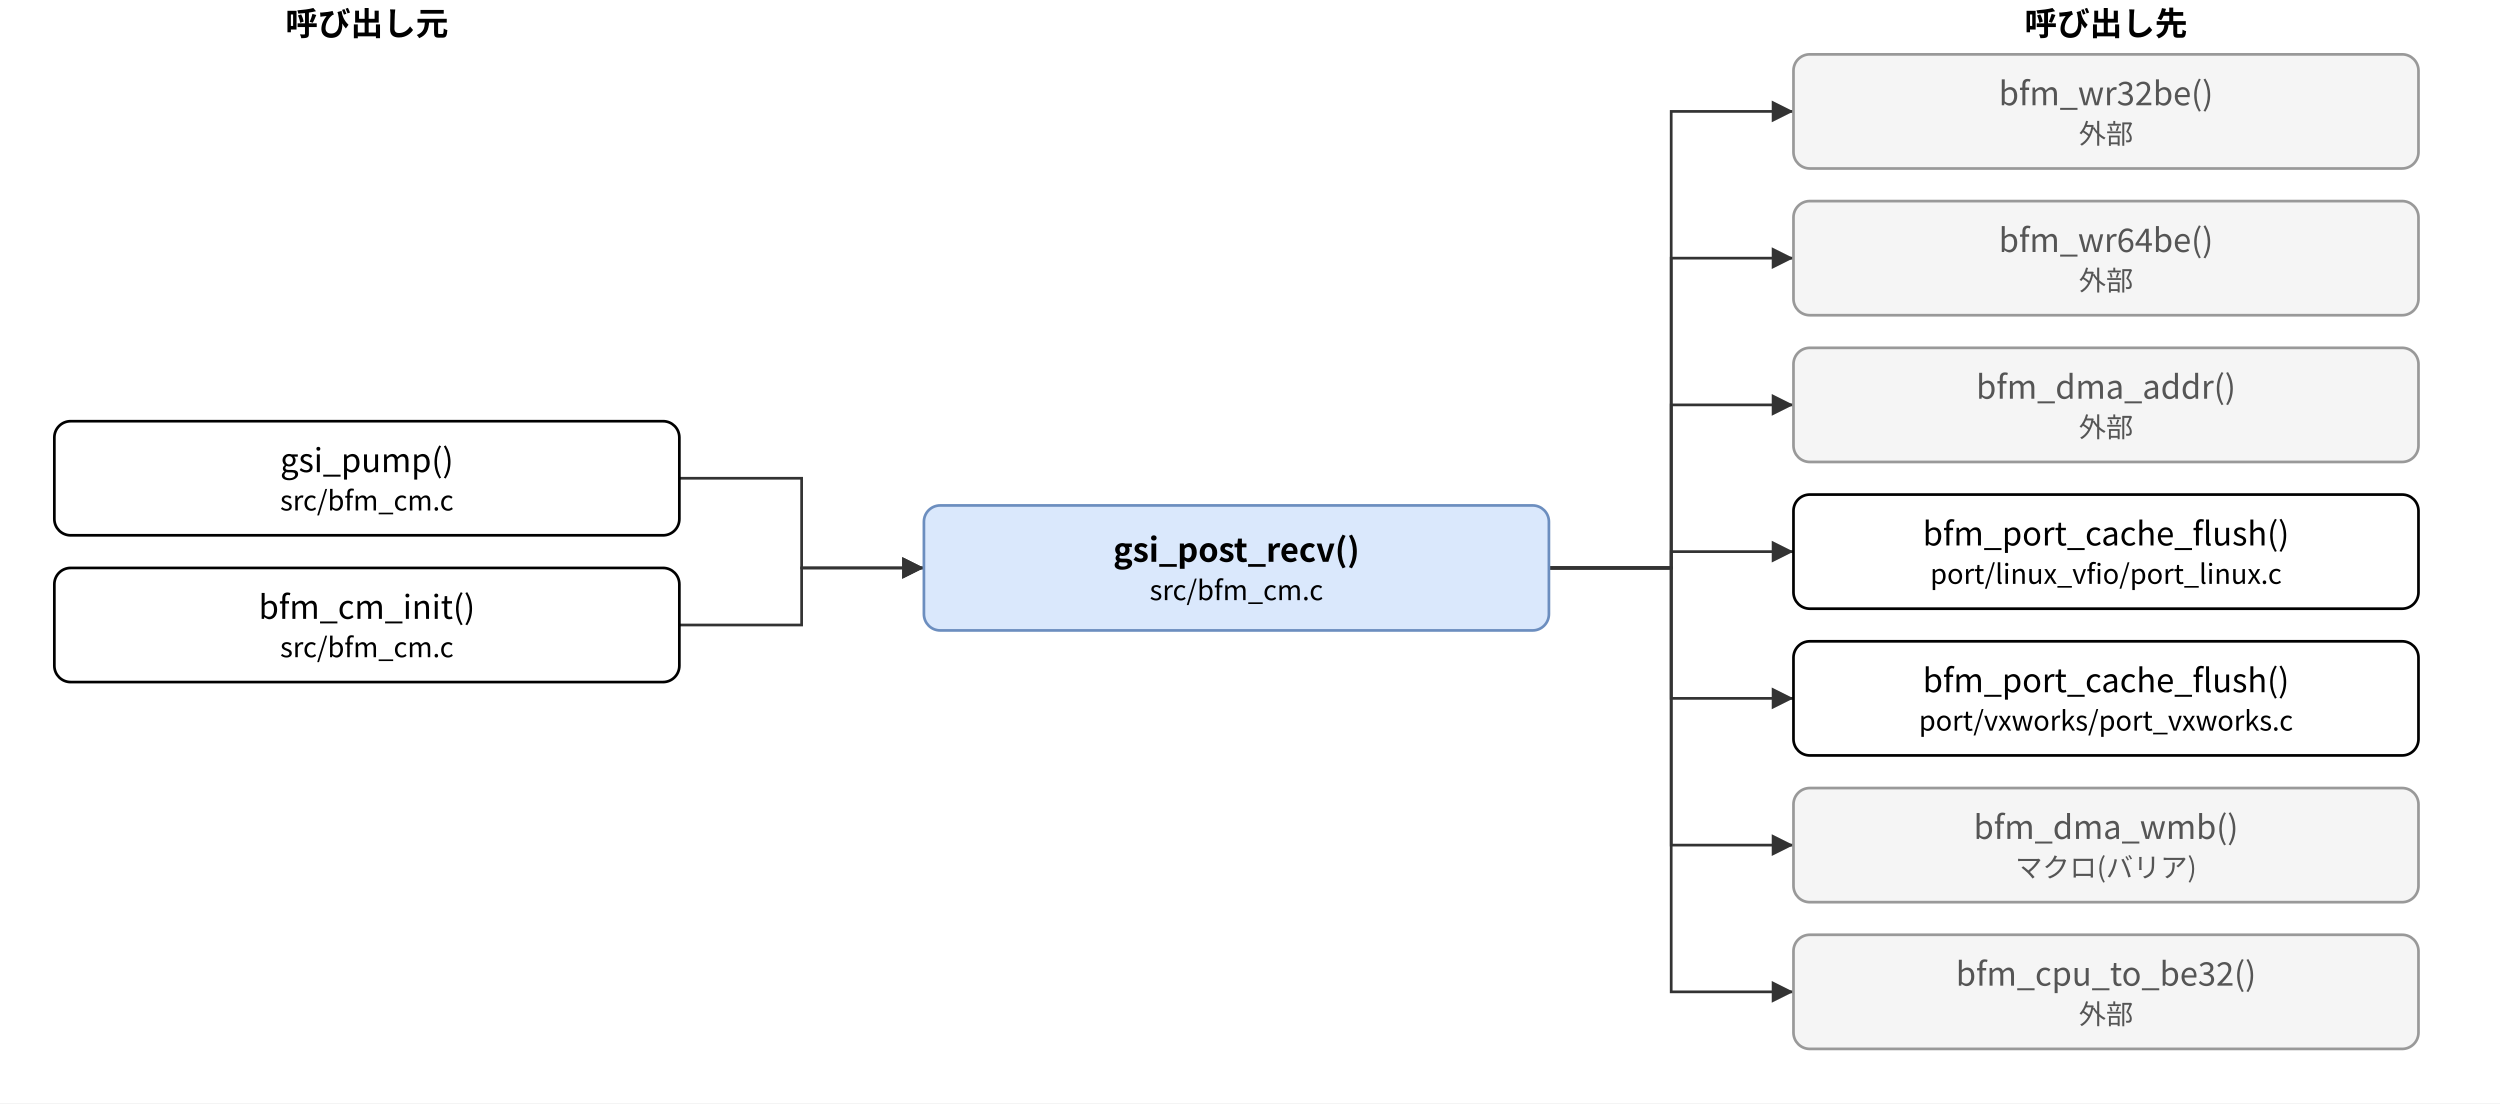
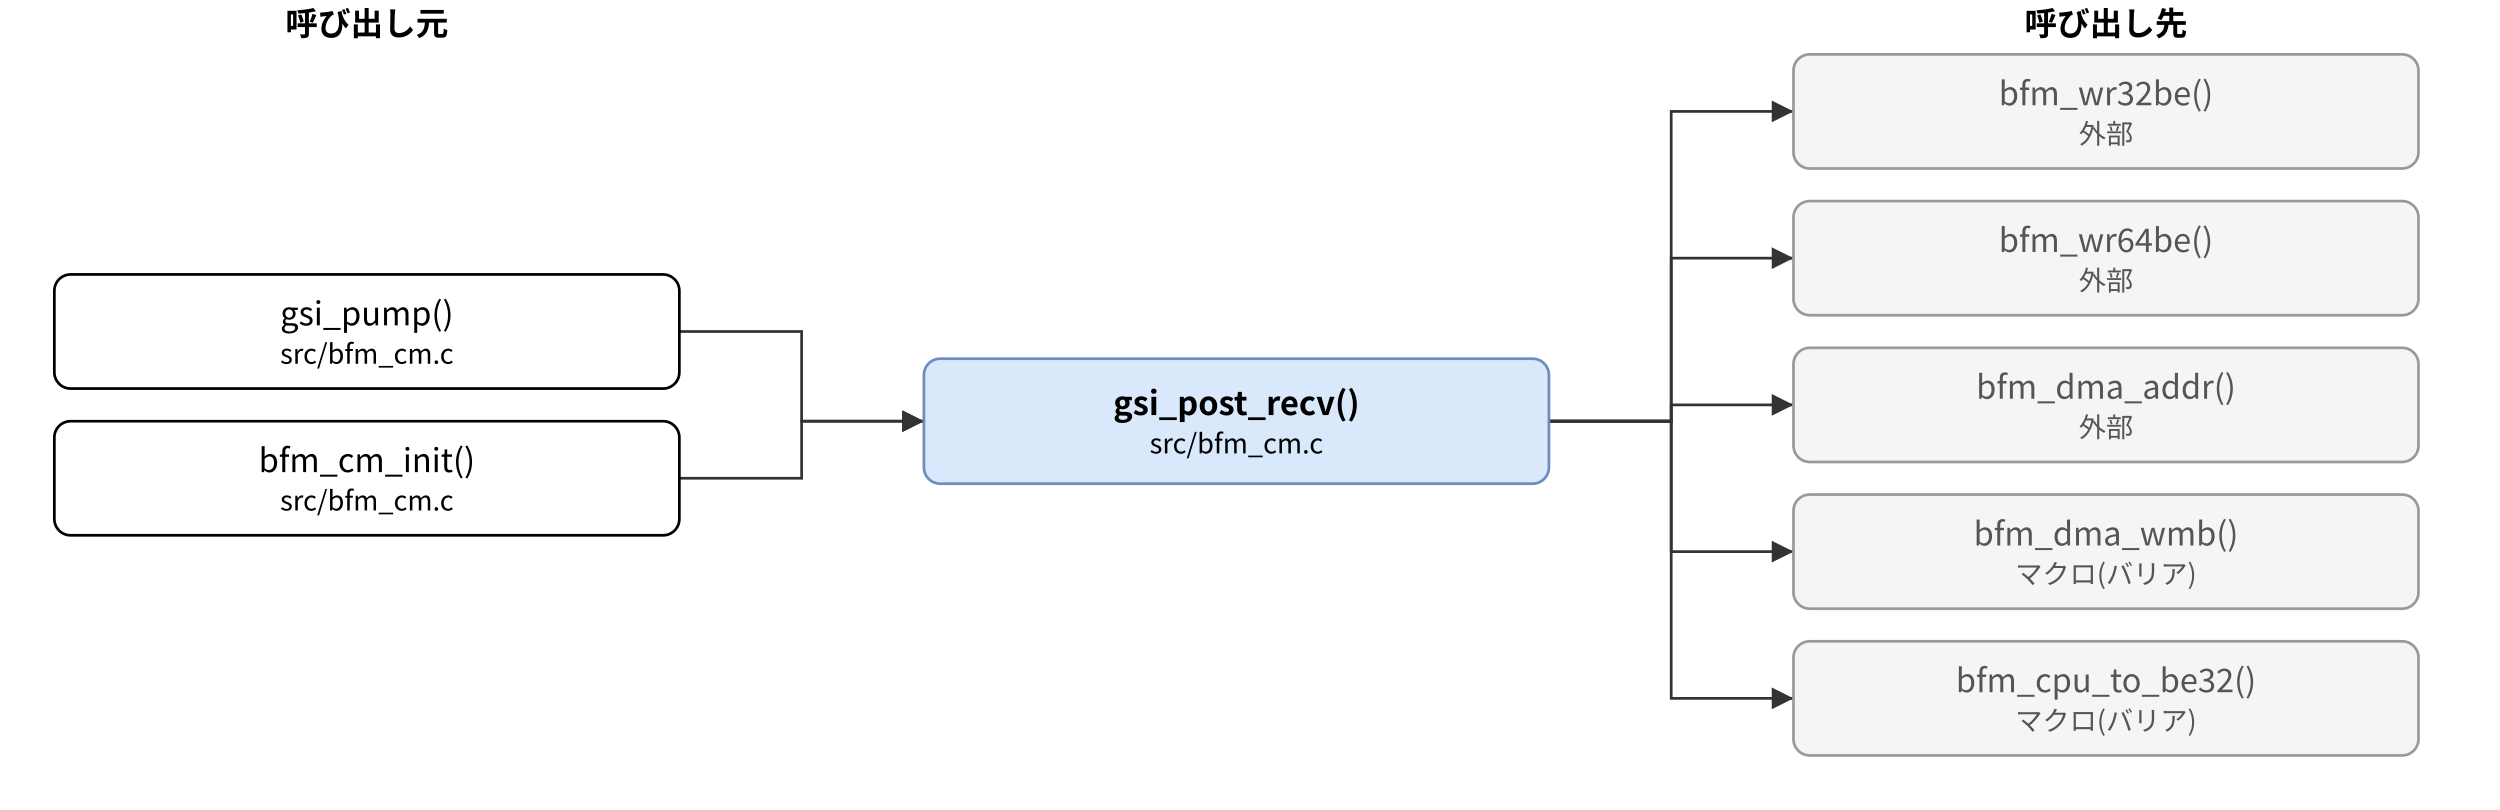
- <svg xmlns="http://www.w3.org/2000/svg" version="1.1" width="920" height="406" viewBox="0 0 920 406" font-family="Noto Sans CJK JP, Meiryo, sans-serif" content="&lt;mxfile host=&quot;bfmem-gen&quot; type=&quot;device&quot;&gt;&lt;diagram id=&quot;96c588a03c0a53709818&quot; name=&quot;gsi_post_recv 関係&quot;&gt;&lt;mxGraphModel dx=&quot;800&quot; dy=&quot;600&quot; grid=&quot;0&quot; gridSize=&quot;10&quot; guides=&quot;1&quot; tooltips=&quot;1&quot; connect=&quot;1&quot; arrows=&quot;1&quot; fold=&quot;1&quot; page=&quot;0&quot; pageScale=&quot;1&quot; math=&quot;0&quot; shadow=&quot;0&quot;&gt;&lt;root&gt;&lt;mxCell id=&quot;0&quot;/&gt;&lt;mxCell id=&quot;1&quot; parent=&quot;0&quot;/&gt;&lt;mxCell id=&quot;c&quot; value=&quot;gsi_post_recv()&amp;lt;br&amp;gt;&amp;lt;font style=&amp;quot;font-size:10px&amp;quot;&amp;gt;src/bfm_cm.c&amp;lt;/font&amp;gt;&quot; style=&quot;rounded=1;whiteSpace=wrap;html=1;fillColor=#dae8fc;strokeColor=#6c8ebf;fontStyle=1;&quot; vertex=&quot;1&quot; parent=&quot;1&quot;&gt;&lt;mxGeometry x=&quot;340.0&quot; y=&quot;186.0&quot; width=&quot;230.0&quot; height=&quot;46.0&quot; as=&quot;geometry&quot;/&gt;&lt;/mxCell&gt;&lt;mxCell id=&quot;l0&quot; value=&quot;gsi_pump()&amp;lt;br&amp;gt;&amp;lt;font style=&amp;quot;font-size:10px&amp;quot;&amp;gt;src/bfm_cm.c&amp;lt;/font&amp;gt;&quot; style=&quot;rounded=1;whiteSpace=wrap;html=1;&quot; vertex=&quot;1&quot; parent=&quot;1&quot;&gt;&lt;mxGeometry x=&quot;20.0&quot; y=&quot;155.0&quot; width=&quot;230.0&quot; height=&quot;42.0&quot; as=&quot;geometry&quot;/&gt;&lt;/mxCell&gt;&lt;mxCell id=&quot;l1&quot; value=&quot;bfm_cm_init()&amp;lt;br&amp;gt;&amp;lt;font style=&amp;quot;font-size:10px&amp;quot;&amp;gt;src/bfm_cm.c&amp;lt;/font&amp;gt;&quot; style=&quot;rounded=1;whiteSpace=wrap;html=1;&quot; vertex=&quot;1&quot; parent=&quot;1&quot;&gt;&lt;mxGeometry x=&quot;20.0&quot; y=&quot;209.0&quot; width=&quot;230.0&quot; height=&quot;42.0&quot; as=&quot;geometry&quot;/&gt;&lt;/mxCell&gt;&lt;mxCell id=&quot;r0&quot; value=&quot;bfm_wr32be()&amp;lt;br&amp;gt;&amp;lt;font style=&amp;quot;font-size:10px&amp;quot;&amp;gt;外部&amp;lt;/font&amp;gt;&quot; style=&quot;rounded=1;whiteSpace=wrap;html=1;fillColor=#f5f5f5;strokeColor=#999999;fontColor=#555555;&quot; vertex=&quot;1&quot; parent=&quot;1&quot;&gt;&lt;mxGeometry x=&quot;660.0&quot; y=&quot;20.0&quot; width=&quot;230.0&quot; height=&quot;42.0&quot; as=&quot;geometry&quot;/&gt;&lt;/mxCell&gt;&lt;mxCell id=&quot;r1&quot; value=&quot;bfm_wr64be()&amp;lt;br&amp;gt;&amp;lt;font style=&amp;quot;font-size:10px&amp;quot;&amp;gt;外部&amp;lt;/font&amp;gt;&quot; style=&quot;rounded=1;whiteSpace=wrap;html=1;fillColor=#f5f5f5;strokeColor=#999999;fontColor=#555555;&quot; vertex=&quot;1&quot; parent=&quot;1&quot;&gt;&lt;mxGeometry x=&quot;660.0&quot; y=&quot;74.0&quot; width=&quot;230.0&quot; height=&quot;42.0&quot; as=&quot;geometry&quot;/&gt;&lt;/mxCell&gt;&lt;mxCell id=&quot;r2&quot; value=&quot;bfm_dma_addr()&amp;lt;br&amp;gt;&amp;lt;font style=&amp;quot;font-size:10px&amp;quot;&amp;gt;外部&amp;lt;/font&amp;gt;&quot; style=&quot;rounded=1;whiteSpace=wrap;html=1;fillColor=#f5f5f5;strokeColor=#999999;fontColor=#555555;&quot; vertex=&quot;1&quot; parent=&quot;1&quot;&gt;&lt;mxGeometry x=&quot;660.0&quot; y=&quot;128.0&quot; width=&quot;230.0&quot; height=&quot;42.0&quot; as=&quot;geometry&quot;/&gt;&lt;/mxCell&gt;&lt;mxCell id=&quot;r3&quot; value=&quot;bfm_port_cache_flush()&amp;lt;br&amp;gt;&amp;lt;font style=&amp;quot;font-size:10px&amp;quot;&amp;gt;port/linux_vfio/port_linux.c&amp;lt;/font&amp;gt;&quot; style=&quot;rounded=1;whiteSpace=wrap;html=1;&quot; vertex=&quot;1&quot; parent=&quot;1&quot;&gt;&lt;mxGeometry x=&quot;660.0&quot; y=&quot;182.0&quot; width=&quot;230.0&quot; height=&quot;42.0&quot; as=&quot;geometry&quot;/&gt;&lt;/mxCell&gt;&lt;mxCell id=&quot;r4&quot; value=&quot;bfm_port_cache_flush()&amp;lt;br&amp;gt;&amp;lt;font style=&amp;quot;font-size:10px&amp;quot;&amp;gt;port/vxworks/port_vxworks.c&amp;lt;/font&amp;gt;&quot; style=&quot;rounded=1;whiteSpace=wrap;html=1;&quot; vertex=&quot;1&quot; parent=&quot;1&quot;&gt;&lt;mxGeometry x=&quot;660.0&quot; y=&quot;236.0&quot; width=&quot;230.0&quot; height=&quot;42.0&quot; as=&quot;geometry&quot;/&gt;&lt;/mxCell&gt;&lt;mxCell id=&quot;r5&quot; value=&quot;bfm_dma_wmb()&amp;lt;br&amp;gt;&amp;lt;font style=&amp;quot;font-size:10px&amp;quot;&amp;gt;マクロ(バリア)&amp;lt;/font&amp;gt;&quot; style=&quot;rounded=1;whiteSpace=wrap;html=1;fillColor=#f5f5f5;strokeColor=#999999;fontColor=#555555;&quot; vertex=&quot;1&quot; parent=&quot;1&quot;&gt;&lt;mxGeometry x=&quot;660.0&quot; y=&quot;290.0&quot; width=&quot;230.0&quot; height=&quot;42.0&quot; as=&quot;geometry&quot;/&gt;&lt;/mxCell&gt;&lt;mxCell id=&quot;r6&quot; value=&quot;bfm_cpu_to_be32()&amp;lt;br&amp;gt;&amp;lt;font style=&amp;quot;font-size:10px&amp;quot;&amp;gt;外部&amp;lt;/font&amp;gt;&quot; style=&quot;rounded=1;whiteSpace=wrap;html=1;fillColor=#f5f5f5;strokeColor=#999999;fontColor=#555555;&quot; vertex=&quot;1&quot; parent=&quot;1&quot;&gt;&lt;mxGeometry x=&quot;660.0&quot; y=&quot;344.0&quot; width=&quot;230.0&quot; height=&quot;42.0&quot; as=&quot;geometry&quot;/&gt;&lt;/mxCell&gt;&lt;mxCell id=&quot;e0&quot; value=&quot;&quot; style=&quot;edgeStyle=none;html=1;rounded=0;endArrow=block;endFill=1;exitX=1;exitY=0.5;exitDx=0;exitDy=0;exitPerimeter=0;entryX=0;entryY=0.5;entryDx=0;entryDy=0;entryPerimeter=0;&quot; edge=&quot;1&quot; parent=&quot;1&quot; source=&quot;l0&quot; target=&quot;c&quot;&gt;&lt;mxGeometry relative=&quot;1&quot; as=&quot;geometry&quot;&gt;&lt;Array as=&quot;points&quot;&gt;&lt;mxPoint x=&quot;295.0&quot; y=&quot;176.0&quot;/&gt;&lt;mxPoint x=&quot;295.0&quot; y=&quot;209.0&quot;/&gt;&lt;/Array&gt;&lt;/mxGeometry&gt;&lt;/mxCell&gt;&lt;mxCell id=&quot;e1&quot; value=&quot;&quot; style=&quot;edgeStyle=none;html=1;rounded=0;endArrow=block;endFill=1;exitX=1;exitY=0.5;exitDx=0;exitDy=0;exitPerimeter=0;entryX=0;entryY=0.5;entryDx=0;entryDy=0;entryPerimeter=0;&quot; edge=&quot;1&quot; parent=&quot;1&quot; source=&quot;l1&quot; target=&quot;c&quot;&gt;&lt;mxGeometry relative=&quot;1&quot; as=&quot;geometry&quot;&gt;&lt;Array as=&quot;points&quot;&gt;&lt;mxPoint x=&quot;295.0&quot; y=&quot;230.0&quot;/&gt;&lt;mxPoint x=&quot;295.0&quot; y=&quot;209.0&quot;/&gt;&lt;/Array&gt;&lt;/mxGeometry&gt;&lt;/mxCell&gt;&lt;mxCell id=&quot;e2&quot; value=&quot;&quot; style=&quot;edgeStyle=none;html=1;rounded=0;endArrow=block;endFill=1;exitX=1;exitY=0.5;exitDx=0;exitDy=0;exitPerimeter=0;entryX=0;entryY=0.5;entryDx=0;entryDy=0;entryPerimeter=0;&quot; edge=&quot;1&quot; parent=&quot;1&quot; source=&quot;c&quot; target=&quot;r0&quot;&gt;&lt;mxGeometry relative=&quot;1&quot; as=&quot;geometry&quot;&gt;&lt;Array as=&quot;points&quot;&gt;&lt;mxPoint x=&quot;615.0&quot; y=&quot;209.0&quot;/&gt;&lt;mxPoint x=&quot;615.0&quot; y=&quot;41.0&quot;/&gt;&lt;/Array&gt;&lt;/mxGeometry&gt;&lt;/mxCell&gt;&lt;mxCell id=&quot;e3&quot; value=&quot;&quot; style=&quot;edgeStyle=none;html=1;rounded=0;endArrow=block;endFill=1;exitX=1;exitY=0.5;exitDx=0;exitDy=0;exitPerimeter=0;entryX=0;entryY=0.5;entryDx=0;entryDy=0;entryPerimeter=0;&quot; edge=&quot;1&quot; parent=&quot;1&quot; source=&quot;c&quot; target=&quot;r1&quot;&gt;&lt;mxGeometry relative=&quot;1&quot; as=&quot;geometry&quot;&gt;&lt;Array as=&quot;points&quot;&gt;&lt;mxPoint x=&quot;615.0&quot; y=&quot;209.0&quot;/&gt;&lt;mxPoint x=&quot;615.0&quot; y=&quot;95.0&quot;/&gt;&lt;/Array&gt;&lt;/mxGeometry&gt;&lt;/mxCell&gt;&lt;mxCell id=&quot;e4&quot; value=&quot;&quot; style=&quot;edgeStyle=none;html=1;rounded=0;endArrow=block;endFill=1;exitX=1;exitY=0.5;exitDx=0;exitDy=0;exitPerimeter=0;entryX=0;entryY=0.5;entryDx=0;entryDy=0;entryPerimeter=0;&quot; edge=&quot;1&quot; parent=&quot;1&quot; source=&quot;c&quot; target=&quot;r2&quot;&gt;&lt;mxGeometry relative=&quot;1&quot; as=&quot;geometry&quot;&gt;&lt;Array as=&quot;points&quot;&gt;&lt;mxPoint x=&quot;615.0&quot; y=&quot;209.0&quot;/&gt;&lt;mxPoint x=&quot;615.0&quot; y=&quot;149.0&quot;/&gt;&lt;/Array&gt;&lt;/mxGeometry&gt;&lt;/mxCell&gt;&lt;mxCell id=&quot;e5&quot; value=&quot;&quot; style=&quot;edgeStyle=none;html=1;rounded=0;endArrow=block;endFill=1;exitX=1;exitY=0.5;exitDx=0;exitDy=0;exitPerimeter=0;entryX=0;entryY=0.5;entryDx=0;entryDy=0;entryPerimeter=0;&quot; edge=&quot;1&quot; parent=&quot;1&quot; source=&quot;c&quot; target=&quot;r3&quot;&gt;&lt;mxGeometry relative=&quot;1&quot; as=&quot;geometry&quot;&gt;&lt;Array as=&quot;points&quot;&gt;&lt;mxPoint x=&quot;615.0&quot; y=&quot;209.0&quot;/&gt;&lt;mxPoint x=&quot;615.0&quot; y=&quot;203.0&quot;/&gt;&lt;/Array&gt;&lt;/mxGeometry&gt;&lt;/mxCell&gt;&lt;mxCell id=&quot;e6&quot; value=&quot;&quot; style=&quot;edgeStyle=none;html=1;rounded=0;endArrow=block;endFill=1;exitX=1;exitY=0.5;exitDx=0;exitDy=0;exitPerimeter=0;entryX=0;entryY=0.5;entryDx=0;entryDy=0;entryPerimeter=0;&quot; edge=&quot;1&quot; parent=&quot;1&quot; source=&quot;c&quot; target=&quot;r4&quot;&gt;&lt;mxGeometry relative=&quot;1&quot; as=&quot;geometry&quot;&gt;&lt;Array as=&quot;points&quot;&gt;&lt;mxPoint x=&quot;615.0&quot; y=&quot;209.0&quot;/&gt;&lt;mxPoint x=&quot;615.0&quot; y=&quot;257.0&quot;/&gt;&lt;/Array&gt;&lt;/mxGeometry&gt;&lt;/mxCell&gt;&lt;mxCell id=&quot;e7&quot; value=&quot;&quot; style=&quot;edgeStyle=none;html=1;rounded=0;endArrow=block;endFill=1;exitX=1;exitY=0.5;exitDx=0;exitDy=0;exitPerimeter=0;entryX=0;entryY=0.5;entryDx=0;entryDy=0;entryPerimeter=0;&quot; edge=&quot;1&quot; parent=&quot;1&quot; source=&quot;c&quot; target=&quot;r5&quot;&gt;&lt;mxGeometry relative=&quot;1&quot; as=&quot;geometry&quot;&gt;&lt;Array as=&quot;points&quot;&gt;&lt;mxPoint x=&quot;615.0&quot; y=&quot;209.0&quot;/&gt;&lt;mxPoint x=&quot;615.0&quot; y=&quot;311.0&quot;/&gt;&lt;/Array&gt;&lt;/mxGeometry&gt;&lt;/mxCell&gt;&lt;mxCell id=&quot;e8&quot; value=&quot;&quot; style=&quot;edgeStyle=none;html=1;rounded=0;endArrow=block;endFill=1;exitX=1;exitY=0.5;exitDx=0;exitDy=0;exitPerimeter=0;entryX=0;entryY=0.5;entryDx=0;entryDy=0;entryPerimeter=0;&quot; edge=&quot;1&quot; parent=&quot;1&quot; source=&quot;c&quot; target=&quot;r6&quot;&gt;&lt;mxGeometry relative=&quot;1&quot; as=&quot;geometry&quot;&gt;&lt;Array as=&quot;points&quot;&gt;&lt;mxPoint x=&quot;615.0&quot; y=&quot;209.0&quot;/&gt;&lt;mxPoint x=&quot;615.0&quot; y=&quot;365.0&quot;/&gt;&lt;/Array&gt;&lt;/mxGeometry&gt;&lt;/mxCell&gt;&lt;mxCell id=&quot;h0&quot; value=&quot;呼び出し元&quot; style=&quot;text;html=1;align=center;fontStyle=1;&quot; vertex=&quot;1&quot; parent=&quot;1&quot;&gt;&lt;mxGeometry x=&quot;55.0&quot; y=&quot;0&quot; width=&quot;160&quot; height=&quot;18&quot; as=&quot;geometry&quot;/&gt;&lt;/mxCell&gt;&lt;mxCell id=&quot;h1&quot; value=&quot;呼び出し先&quot; style=&quot;text;html=1;align=center;fontStyle=1;&quot; vertex=&quot;1&quot; parent=&quot;1&quot;&gt;&lt;mxGeometry x=&quot;695.0&quot; y=&quot;0&quot; width=&quot;160&quot; height=&quot;18&quot; as=&quot;geometry&quot;/&gt;&lt;/mxCell&gt;&lt;/root&gt;&lt;/mxGraphModel&gt;&lt;/diagram&gt;&lt;/mxfile&gt;">
+ <svg xmlns="http://www.w3.org/2000/svg" version="1.1" width="920" height="298" viewBox="0 0 920 298" font-family="Noto Sans CJK JP, Meiryo, sans-serif" content="&lt;mxfile host=&quot;bfmem-gen&quot; type=&quot;device&quot;&gt;&lt;diagram id=&quot;96c588a03c0a53709818&quot; name=&quot;gsi_post_recv 関係&quot;&gt;&lt;mxGraphModel dx=&quot;800&quot; dy=&quot;600&quot; grid=&quot;0&quot; gridSize=&quot;10&quot; guides=&quot;1&quot; tooltips=&quot;1&quot; connect=&quot;1&quot; arrows=&quot;1&quot; fold=&quot;1&quot; page=&quot;0&quot; pageScale=&quot;1&quot; math=&quot;0&quot; shadow=&quot;0&quot;&gt;&lt;root&gt;&lt;mxCell id=&quot;0&quot;/&gt;&lt;mxCell id=&quot;1&quot; parent=&quot;0&quot;/&gt;&lt;mxCell id=&quot;c&quot; value=&quot;gsi_post_recv()&amp;lt;br&amp;gt;&amp;lt;font style=&amp;quot;font-size:10px&amp;quot;&amp;gt;src/bfm_cm.c&amp;lt;/font&amp;gt;&quot; style=&quot;rounded=1;whiteSpace=wrap;html=1;fillColor=#dae8fc;strokeColor=#6c8ebf;fontStyle=1;&quot; vertex=&quot;1&quot; parent=&quot;1&quot;&gt;&lt;mxGeometry x=&quot;340.0&quot; y=&quot;132.0&quot; width=&quot;230.0&quot; height=&quot;46.0&quot; as=&quot;geometry&quot;/&gt;&lt;/mxCell&gt;&lt;mxCell id=&quot;l0&quot; value=&quot;gsi_pump()&amp;lt;br&amp;gt;&amp;lt;font style=&amp;quot;font-size:10px&amp;quot;&amp;gt;src/bfm_cm.c&amp;lt;/font&amp;gt;&quot; style=&quot;rounded=1;whiteSpace=wrap;html=1;&quot; vertex=&quot;1&quot; parent=&quot;1&quot;&gt;&lt;mxGeometry x=&quot;20.0&quot; y=&quot;101.0&quot; width=&quot;230.0&quot; height=&quot;42.0&quot; as=&quot;geometry&quot;/&gt;&lt;/mxCell&gt;&lt;mxCell id=&quot;l1&quot; value=&quot;bfm_cm_init()&amp;lt;br&amp;gt;&amp;lt;font style=&amp;quot;font-size:10px&amp;quot;&amp;gt;src/bfm_cm.c&amp;lt;/font&amp;gt;&quot; style=&quot;rounded=1;whiteSpace=wrap;html=1;&quot; vertex=&quot;1&quot; parent=&quot;1&quot;&gt;&lt;mxGeometry x=&quot;20.0&quot; y=&quot;155.0&quot; width=&quot;230.0&quot; height=&quot;42.0&quot; as=&quot;geometry&quot;/&gt;&lt;/mxCell&gt;&lt;mxCell id=&quot;r0&quot; value=&quot;bfm_wr32be()&amp;lt;br&amp;gt;&amp;lt;font style=&amp;quot;font-size:10px&amp;quot;&amp;gt;外部&amp;lt;/font&amp;gt;&quot; style=&quot;rounded=1;whiteSpace=wrap;html=1;fillColor=#f5f5f5;strokeColor=#999999;fontColor=#555555;&quot; vertex=&quot;1&quot; parent=&quot;1&quot;&gt;&lt;mxGeometry x=&quot;660.0&quot; y=&quot;20.0&quot; width=&quot;230.0&quot; height=&quot;42.0&quot; as=&quot;geometry&quot;/&gt;&lt;/mxCell&gt;&lt;mxCell id=&quot;r1&quot; value=&quot;bfm_wr64be()&amp;lt;br&amp;gt;&amp;lt;font style=&amp;quot;font-size:10px&amp;quot;&amp;gt;外部&amp;lt;/font&amp;gt;&quot; style=&quot;rounded=1;whiteSpace=wrap;html=1;fillColor=#f5f5f5;strokeColor=#999999;fontColor=#555555;&quot; vertex=&quot;1&quot; parent=&quot;1&quot;&gt;&lt;mxGeometry x=&quot;660.0&quot; y=&quot;74.0&quot; width=&quot;230.0&quot; height=&quot;42.0&quot; as=&quot;geometry&quot;/&gt;&lt;/mxCell&gt;&lt;mxCell id=&quot;r2&quot; value=&quot;bfm_dma_addr()&amp;lt;br&amp;gt;&amp;lt;font style=&amp;quot;font-size:10px&amp;quot;&amp;gt;外部&amp;lt;/font&amp;gt;&quot; style=&quot;rounded=1;whiteSpace=wrap;html=1;fillColor=#f5f5f5;strokeColor=#999999;fontColor=#555555;&quot; vertex=&quot;1&quot; parent=&quot;1&quot;&gt;&lt;mxGeometry x=&quot;660.0&quot; y=&quot;128.0&quot; width=&quot;230.0&quot; height=&quot;42.0&quot; as=&quot;geometry&quot;/&gt;&lt;/mxCell&gt;&lt;mxCell id=&quot;r3&quot; value=&quot;bfm_dma_wmb()&amp;lt;br&amp;gt;&amp;lt;font style=&amp;quot;font-size:10px&amp;quot;&amp;gt;マクロ(バリア)&amp;lt;/font&amp;gt;&quot; style=&quot;rounded=1;whiteSpace=wrap;html=1;fillColor=#f5f5f5;strokeColor=#999999;fontColor=#555555;&quot; vertex=&quot;1&quot; parent=&quot;1&quot;&gt;&lt;mxGeometry x=&quot;660.0&quot; y=&quot;182.0&quot; width=&quot;230.0&quot; height=&quot;42.0&quot; as=&quot;geometry&quot;/&gt;&lt;/mxCell&gt;&lt;mxCell id=&quot;r4&quot; value=&quot;bfm_cpu_to_be32()&amp;lt;br&amp;gt;&amp;lt;font style=&amp;quot;font-size:10px&amp;quot;&amp;gt;マクロ(バリア)&amp;lt;/font&amp;gt;&quot; style=&quot;rounded=1;whiteSpace=wrap;html=1;fillColor=#f5f5f5;strokeColor=#999999;fontColor=#555555;&quot; vertex=&quot;1&quot; parent=&quot;1&quot;&gt;&lt;mxGeometry x=&quot;660.0&quot; y=&quot;236.0&quot; width=&quot;230.0&quot; height=&quot;42.0&quot; as=&quot;geometry&quot;/&gt;&lt;/mxCell&gt;&lt;mxCell id=&quot;e0&quot; value=&quot;&quot; style=&quot;edgeStyle=none;html=1;rounded=0;endArrow=block;endFill=1;exitX=1;exitY=0.5;exitDx=0;exitDy=0;exitPerimeter=0;entryX=0;entryY=0.5;entryDx=0;entryDy=0;entryPerimeter=0;&quot; edge=&quot;1&quot; parent=&quot;1&quot; source=&quot;l0&quot; target=&quot;c&quot;&gt;&lt;mxGeometry relative=&quot;1&quot; as=&quot;geometry&quot;&gt;&lt;Array as=&quot;points&quot;&gt;&lt;mxPoint x=&quot;295.0&quot; y=&quot;122.0&quot;/&gt;&lt;mxPoint x=&quot;295.0&quot; y=&quot;155.0&quot;/&gt;&lt;/Array&gt;&lt;/mxGeometry&gt;&lt;/mxCell&gt;&lt;mxCell id=&quot;e1&quot; value=&quot;&quot; style=&quot;edgeStyle=none;html=1;rounded=0;endArrow=block;endFill=1;exitX=1;exitY=0.5;exitDx=0;exitDy=0;exitPerimeter=0;entryX=0;entryY=0.5;entryDx=0;entryDy=0;entryPerimeter=0;&quot; edge=&quot;1&quot; parent=&quot;1&quot; source=&quot;l1&quot; target=&quot;c&quot;&gt;&lt;mxGeometry relative=&quot;1&quot; as=&quot;geometry&quot;&gt;&lt;Array as=&quot;points&quot;&gt;&lt;mxPoint x=&quot;295.0&quot; y=&quot;176.0&quot;/&gt;&lt;mxPoint x=&quot;295.0&quot; y=&quot;155.0&quot;/&gt;&lt;/Array&gt;&lt;/mxGeometry&gt;&lt;/mxCell&gt;&lt;mxCell id=&quot;e2&quot; value=&quot;&quot; style=&quot;edgeStyle=none;html=1;rounded=0;endArrow=block;endFill=1;exitX=1;exitY=0.5;exitDx=0;exitDy=0;exitPerimeter=0;entryX=0;entryY=0.5;entryDx=0;entryDy=0;entryPerimeter=0;&quot; edge=&quot;1&quot; parent=&quot;1&quot; source=&quot;c&quot; target=&quot;r0&quot;&gt;&lt;mxGeometry relative=&quot;1&quot; as=&quot;geometry&quot;&gt;&lt;Array as=&quot;points&quot;&gt;&lt;mxPoint x=&quot;615.0&quot; y=&quot;155.0&quot;/&gt;&lt;mxPoint x=&quot;615.0&quot; y=&quot;41.0&quot;/&gt;&lt;/Array&gt;&lt;/mxGeometry&gt;&lt;/mxCell&gt;&lt;mxCell id=&quot;e3&quot; value=&quot;&quot; style=&quot;edgeStyle=none;html=1;rounded=0;endArrow=block;endFill=1;exitX=1;exitY=0.5;exitDx=0;exitDy=0;exitPerimeter=0;entryX=0;entryY=0.5;entryDx=0;entryDy=0;entryPerimeter=0;&quot; edge=&quot;1&quot; parent=&quot;1&quot; source=&quot;c&quot; target=&quot;r1&quot;&gt;&lt;mxGeometry relative=&quot;1&quot; as=&quot;geometry&quot;&gt;&lt;Array as=&quot;points&quot;&gt;&lt;mxPoint x=&quot;615.0&quot; y=&quot;155.0&quot;/&gt;&lt;mxPoint x=&quot;615.0&quot; y=&quot;95.0&quot;/&gt;&lt;/Array&gt;&lt;/mxGeometry&gt;&lt;/mxCell&gt;&lt;mxCell id=&quot;e4&quot; value=&quot;&quot; style=&quot;edgeStyle=none;html=1;rounded=0;endArrow=block;endFill=1;exitX=1;exitY=0.5;exitDx=0;exitDy=0;exitPerimeter=0;entryX=0;entryY=0.5;entryDx=0;entryDy=0;entryPerimeter=0;&quot; edge=&quot;1&quot; parent=&quot;1&quot; source=&quot;c&quot; target=&quot;r2&quot;&gt;&lt;mxGeometry relative=&quot;1&quot; as=&quot;geometry&quot;&gt;&lt;Array as=&quot;points&quot;&gt;&lt;mxPoint x=&quot;615.0&quot; y=&quot;155.0&quot;/&gt;&lt;mxPoint x=&quot;615.0&quot; y=&quot;149.0&quot;/&gt;&lt;/Array&gt;&lt;/mxGeometry&gt;&lt;/mxCell&gt;&lt;mxCell id=&quot;e5&quot; value=&quot;&quot; style=&quot;edgeStyle=none;html=1;rounded=0;endArrow=block;endFill=1;exitX=1;exitY=0.5;exitDx=0;exitDy=0;exitPerimeter=0;entryX=0;entryY=0.5;entryDx=0;entryDy=0;entryPerimeter=0;&quot; edge=&quot;1&quot; parent=&quot;1&quot; source=&quot;c&quot; target=&quot;r3&quot;&gt;&lt;mxGeometry relative=&quot;1&quot; as=&quot;geometry&quot;&gt;&lt;Array as=&quot;points&quot;&gt;&lt;mxPoint x=&quot;615.0&quot; y=&quot;155.0&quot;/&gt;&lt;mxPoint x=&quot;615.0&quot; y=&quot;203.0&quot;/&gt;&lt;/Array&gt;&lt;/mxGeometry&gt;&lt;/mxCell&gt;&lt;mxCell id=&quot;e6&quot; value=&quot;&quot; style=&quot;edgeStyle=none;html=1;rounded=0;endArrow=block;endFill=1;exitX=1;exitY=0.5;exitDx=0;exitDy=0;exitPerimeter=0;entryX=0;entryY=0.5;entryDx=0;entryDy=0;entryPerimeter=0;&quot; edge=&quot;1&quot; parent=&quot;1&quot; source=&quot;c&quot; target=&quot;r4&quot;&gt;&lt;mxGeometry relative=&quot;1&quot; as=&quot;geometry&quot;&gt;&lt;Array as=&quot;points&quot;&gt;&lt;mxPoint x=&quot;615.0&quot; y=&quot;155.0&quot;/&gt;&lt;mxPoint x=&quot;615.0&quot; y=&quot;257.0&quot;/&gt;&lt;/Array&gt;&lt;/mxGeometry&gt;&lt;/mxCell&gt;&lt;mxCell id=&quot;h0&quot; value=&quot;呼び出し元&quot; style=&quot;text;html=1;align=center;fontStyle=1;&quot; vertex=&quot;1&quot; parent=&quot;1&quot;&gt;&lt;mxGeometry x=&quot;55.0&quot; y=&quot;0&quot; width=&quot;160&quot; height=&quot;18&quot; as=&quot;geometry&quot;/&gt;&lt;/mxCell&gt;&lt;mxCell id=&quot;h1&quot; value=&quot;呼び出し先&quot; style=&quot;text;html=1;align=center;fontStyle=1;&quot; vertex=&quot;1&quot; parent=&quot;1&quot;&gt;&lt;mxGeometry x=&quot;695.0&quot; y=&quot;0&quot; width=&quot;160&quot; height=&quot;18&quot; as=&quot;geometry&quot;/&gt;&lt;/mxCell&gt;&lt;/root&gt;&lt;/mxGraphModel&gt;&lt;/diagram&gt;&lt;/mxfile&gt;">
  <defs>
    <marker id="a" viewBox="0 0 10 10" refX="10" refY="5" markerWidth="8" markerHeight="8" orient="auto-start-reverse">
      <path d="M0,0 L10,5 L0,10 z" fill="#333333" />
    </marker>
  </defs>
-   <rect x="0" y="0" width="920" height="406" fill="#ffffff" />
+   <rect x="0" y="0" width="920" height="298" fill="#ffffff" />
  <text x="135.0" y="13" font-size="12" font-weight="bold" text-anchor="middle">呼び出し元</text>
  <text x="775.0" y="13" font-size="12" font-weight="bold" text-anchor="middle">呼び出し先</text>
-   <polyline points="250.0,176.0 295.0,176.0 295.0,209.0 340.0,209.0" fill="none" stroke="#333333" marker-end="url(#a)" />
-   <polyline points="250.0,230.0 295.0,230.0 295.0,209.0 340.0,209.0" fill="none" stroke="#333333" marker-end="url(#a)" />
-   <polyline points="570.0,209.0 615.0,209.0 615.0,41.0 660.0,41.0" fill="none" stroke="#333333" marker-end="url(#a)" />
-   <polyline points="570.0,209.0 615.0,209.0 615.0,95.0 660.0,95.0" fill="none" stroke="#333333" marker-end="url(#a)" />
-   <polyline points="570.0,209.0 615.0,209.0 615.0,149.0 660.0,149.0" fill="none" stroke="#333333" marker-end="url(#a)" />
-   <polyline points="570.0,209.0 615.0,209.0 615.0,203.0 660.0,203.0" fill="none" stroke="#333333" marker-end="url(#a)" />
-   <polyline points="570.0,209.0 615.0,209.0 615.0,257.0 660.0,257.0" fill="none" stroke="#333333" marker-end="url(#a)" />
-   <polyline points="570.0,209.0 615.0,209.0 615.0,311.0 660.0,311.0" fill="none" stroke="#333333" marker-end="url(#a)" />
-   <polyline points="570.0,209.0 615.0,209.0 615.0,365.0 660.0,365.0" fill="none" stroke="#333333" marker-end="url(#a)" />
-   <rect x="340.0" y="186.0" width="230.0" height="46.0" rx="6" fill="#dae8fc" stroke="#6c8ebf" />
-   <text x="455.0" y="201.5" font-size="12" text-anchor="middle" dominant-baseline="central" fill="#000000" font-weight="bold">gsi_post_recv()</text>
-   <text x="455.0" y="216.5" font-size="10" text-anchor="middle" dominant-baseline="central" fill="#000000">src/bfm_cm.c</text>
+   <polyline points="250.0,122.0 295.0,122.0 295.0,155.0 340.0,155.0" fill="none" stroke="#333333" marker-end="url(#a)" />
+   <polyline points="250.0,176.0 295.0,176.0 295.0,155.0 340.0,155.0" fill="none" stroke="#333333" marker-end="url(#a)" />
+   <polyline points="570.0,155.0 615.0,155.0 615.0,41.0 660.0,41.0" fill="none" stroke="#333333" marker-end="url(#a)" />
+   <polyline points="570.0,155.0 615.0,155.0 615.0,95.0 660.0,95.0" fill="none" stroke="#333333" marker-end="url(#a)" />
+   <polyline points="570.0,155.0 615.0,155.0 615.0,149.0 660.0,149.0" fill="none" stroke="#333333" marker-end="url(#a)" />
+   <polyline points="570.0,155.0 615.0,155.0 615.0,203.0 660.0,203.0" fill="none" stroke="#333333" marker-end="url(#a)" />
+   <polyline points="570.0,155.0 615.0,155.0 615.0,257.0 660.0,257.0" fill="none" stroke="#333333" marker-end="url(#a)" />
+   <rect x="340.0" y="132.0" width="230.0" height="46.0" rx="6" fill="#dae8fc" stroke="#6c8ebf" />
+   <text x="455.0" y="147.5" font-size="12" text-anchor="middle" dominant-baseline="central" fill="#000000" font-weight="bold">gsi_post_recv()</text>
+   <text x="455.0" y="162.5" font-size="10" text-anchor="middle" dominant-baseline="central" fill="#000000">src/bfm_cm.c</text>
+   <rect x="20.0" y="101.0" width="230.0" height="42.0" rx="6" fill="#ffffff" stroke="#000000" />
+   <text x="135.0" y="114.5" font-size="12" text-anchor="middle" dominant-baseline="central" fill="#000000">gsi_pump()</text>
+   <text x="135.0" y="129.5" font-size="10" text-anchor="middle" dominant-baseline="central" fill="#000000">src/bfm_cm.c</text>
  <rect x="20.0" y="155.0" width="230.0" height="42.0" rx="6" fill="#ffffff" stroke="#000000" />
-   <text x="135.0" y="168.5" font-size="12" text-anchor="middle" dominant-baseline="central" fill="#000000">gsi_pump()</text>
+   <text x="135.0" y="168.5" font-size="12" text-anchor="middle" dominant-baseline="central" fill="#000000">bfm_cm_init()</text>
  <text x="135.0" y="183.5" font-size="10" text-anchor="middle" dominant-baseline="central" fill="#000000">src/bfm_cm.c</text>
-   <rect x="20.0" y="209.0" width="230.0" height="42.0" rx="6" fill="#ffffff" stroke="#000000" />
-   <text x="135.0" y="222.5" font-size="12" text-anchor="middle" dominant-baseline="central" fill="#000000">bfm_cm_init()</text>
-   <text x="135.0" y="237.5" font-size="10" text-anchor="middle" dominant-baseline="central" fill="#000000">src/bfm_cm.c</text>
  <rect x="660.0" y="20.0" width="230.0" height="42.0" rx="6" fill="#f5f5f5" stroke="#999999" />
  <text x="775.0" y="33.5" font-size="12" text-anchor="middle" dominant-baseline="central" fill="#555555">bfm_wr32be()</text>
  <text x="775.0" y="48.5" font-size="10" text-anchor="middle" dominant-baseline="central" fill="#555555">外部</text>
  <rect x="660.0" y="74.0" width="230.0" height="42.0" rx="6" fill="#f5f5f5" stroke="#999999" />
  <text x="775.0" y="87.5" font-size="12" text-anchor="middle" dominant-baseline="central" fill="#555555">bfm_wr64be()</text>
  <text x="775.0" y="102.5" font-size="10" text-anchor="middle" dominant-baseline="central" fill="#555555">外部</text>
  <rect x="660.0" y="128.0" width="230.0" height="42.0" rx="6" fill="#f5f5f5" stroke="#999999" />
  <text x="775.0" y="141.5" font-size="12" text-anchor="middle" dominant-baseline="central" fill="#555555">bfm_dma_addr()</text>
  <text x="775.0" y="156.5" font-size="10" text-anchor="middle" dominant-baseline="central" fill="#555555">外部</text>
-   <rect x="660.0" y="182.0" width="230.0" height="42.0" rx="6" fill="#ffffff" stroke="#000000" />
-   <text x="775.0" y="195.5" font-size="12" text-anchor="middle" dominant-baseline="central" fill="#000000">bfm_port_cache_flush()</text>
-   <text x="775.0" y="210.5" font-size="10" text-anchor="middle" dominant-baseline="central" fill="#000000">port/linux_vfio/port_linux.c</text>
-   <rect x="660.0" y="236.0" width="230.0" height="42.0" rx="6" fill="#ffffff" stroke="#000000" />
-   <text x="775.0" y="249.5" font-size="12" text-anchor="middle" dominant-baseline="central" fill="#000000">bfm_port_cache_flush()</text>
-   <text x="775.0" y="264.5" font-size="10" text-anchor="middle" dominant-baseline="central" fill="#000000">port/vxworks/port_vxworks.c</text>
-   <rect x="660.0" y="290.0" width="230.0" height="42.0" rx="6" fill="#f5f5f5" stroke="#999999" />
-   <text x="775.0" y="303.5" font-size="12" text-anchor="middle" dominant-baseline="central" fill="#555555">bfm_dma_wmb()</text>
-   <text x="775.0" y="318.5" font-size="10" text-anchor="middle" dominant-baseline="central" fill="#555555">マクロ(バリア)</text>
-   <rect x="660.0" y="344.0" width="230.0" height="42.0" rx="6" fill="#f5f5f5" stroke="#999999" />
-   <text x="775.0" y="357.5" font-size="12" text-anchor="middle" dominant-baseline="central" fill="#555555">bfm_cpu_to_be32()</text>
-   <text x="775.0" y="372.5" font-size="10" text-anchor="middle" dominant-baseline="central" fill="#555555">外部</text>
+   <rect x="660.0" y="182.0" width="230.0" height="42.0" rx="6" fill="#f5f5f5" stroke="#999999" />
+   <text x="775.0" y="195.5" font-size="12" text-anchor="middle" dominant-baseline="central" fill="#555555">bfm_dma_wmb()</text>
+   <text x="775.0" y="210.5" font-size="10" text-anchor="middle" dominant-baseline="central" fill="#555555">マクロ(バリア)</text>
+   <rect x="660.0" y="236.0" width="230.0" height="42.0" rx="6" fill="#f5f5f5" stroke="#999999" />
+   <text x="775.0" y="249.5" font-size="12" text-anchor="middle" dominant-baseline="central" fill="#555555">bfm_cpu_to_be32()</text>
+   <text x="775.0" y="264.5" font-size="10" text-anchor="middle" dominant-baseline="central" fill="#555555">マクロ(バリア)</text>
</svg>
